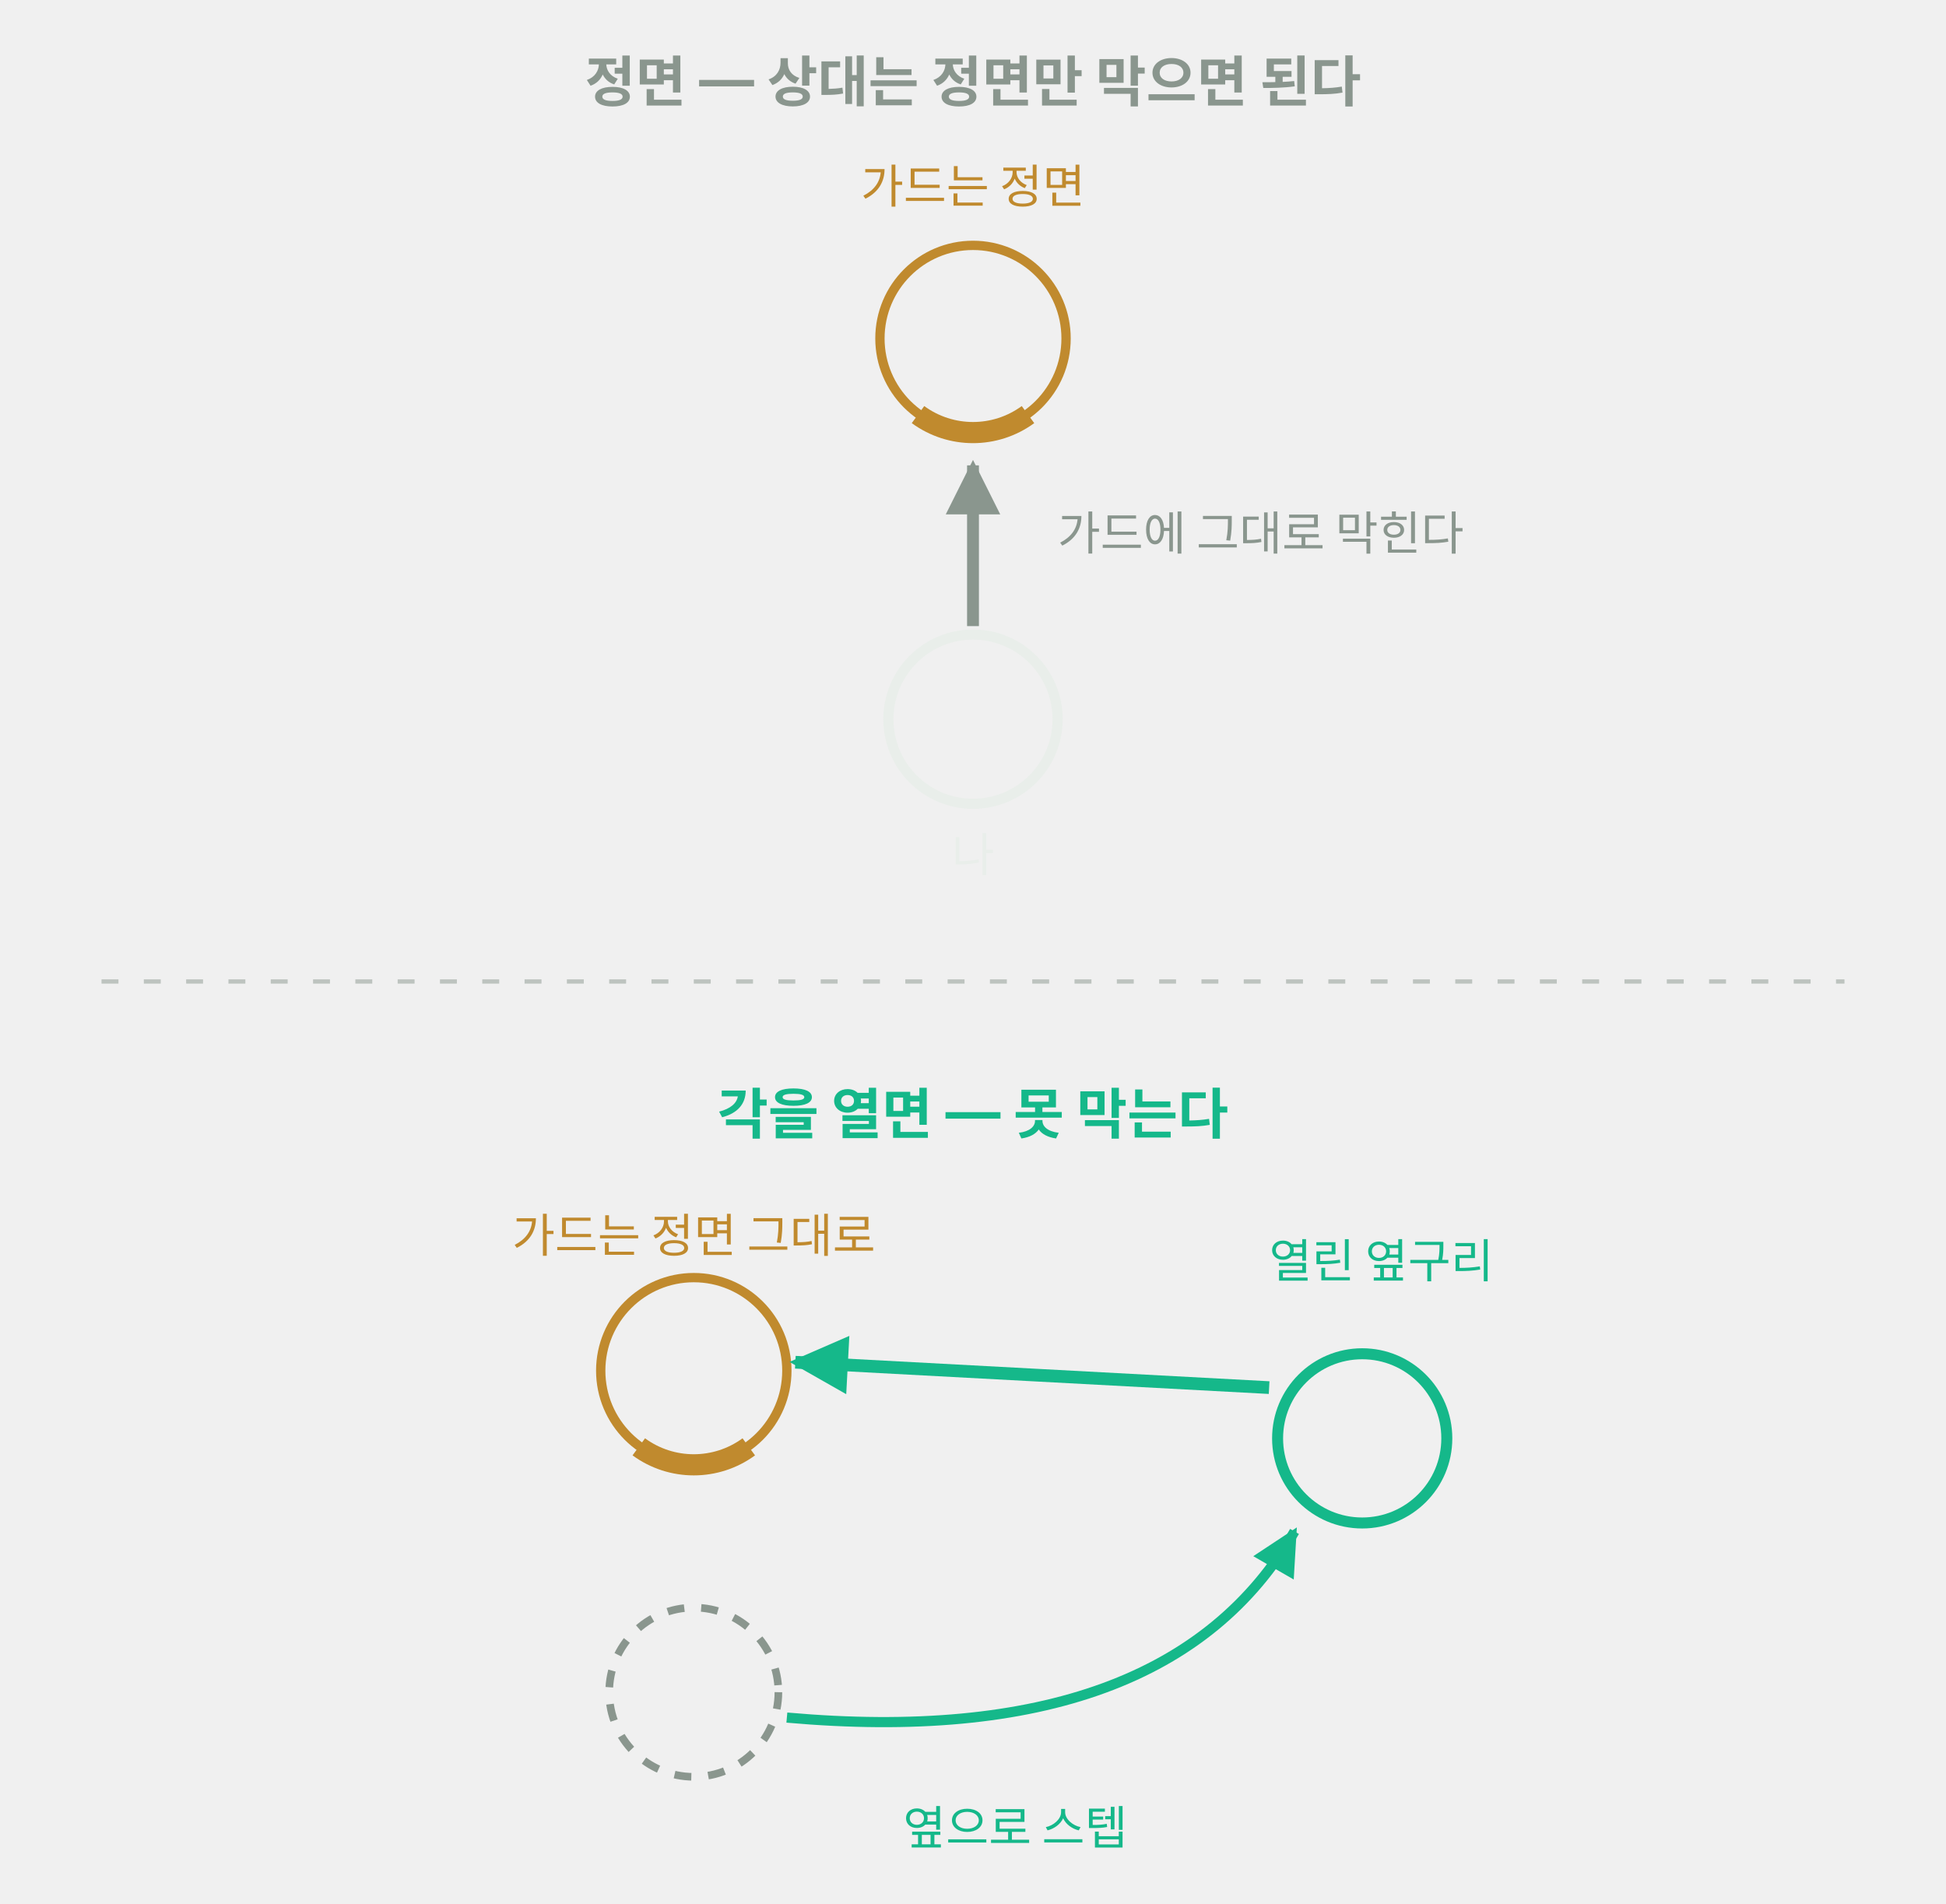
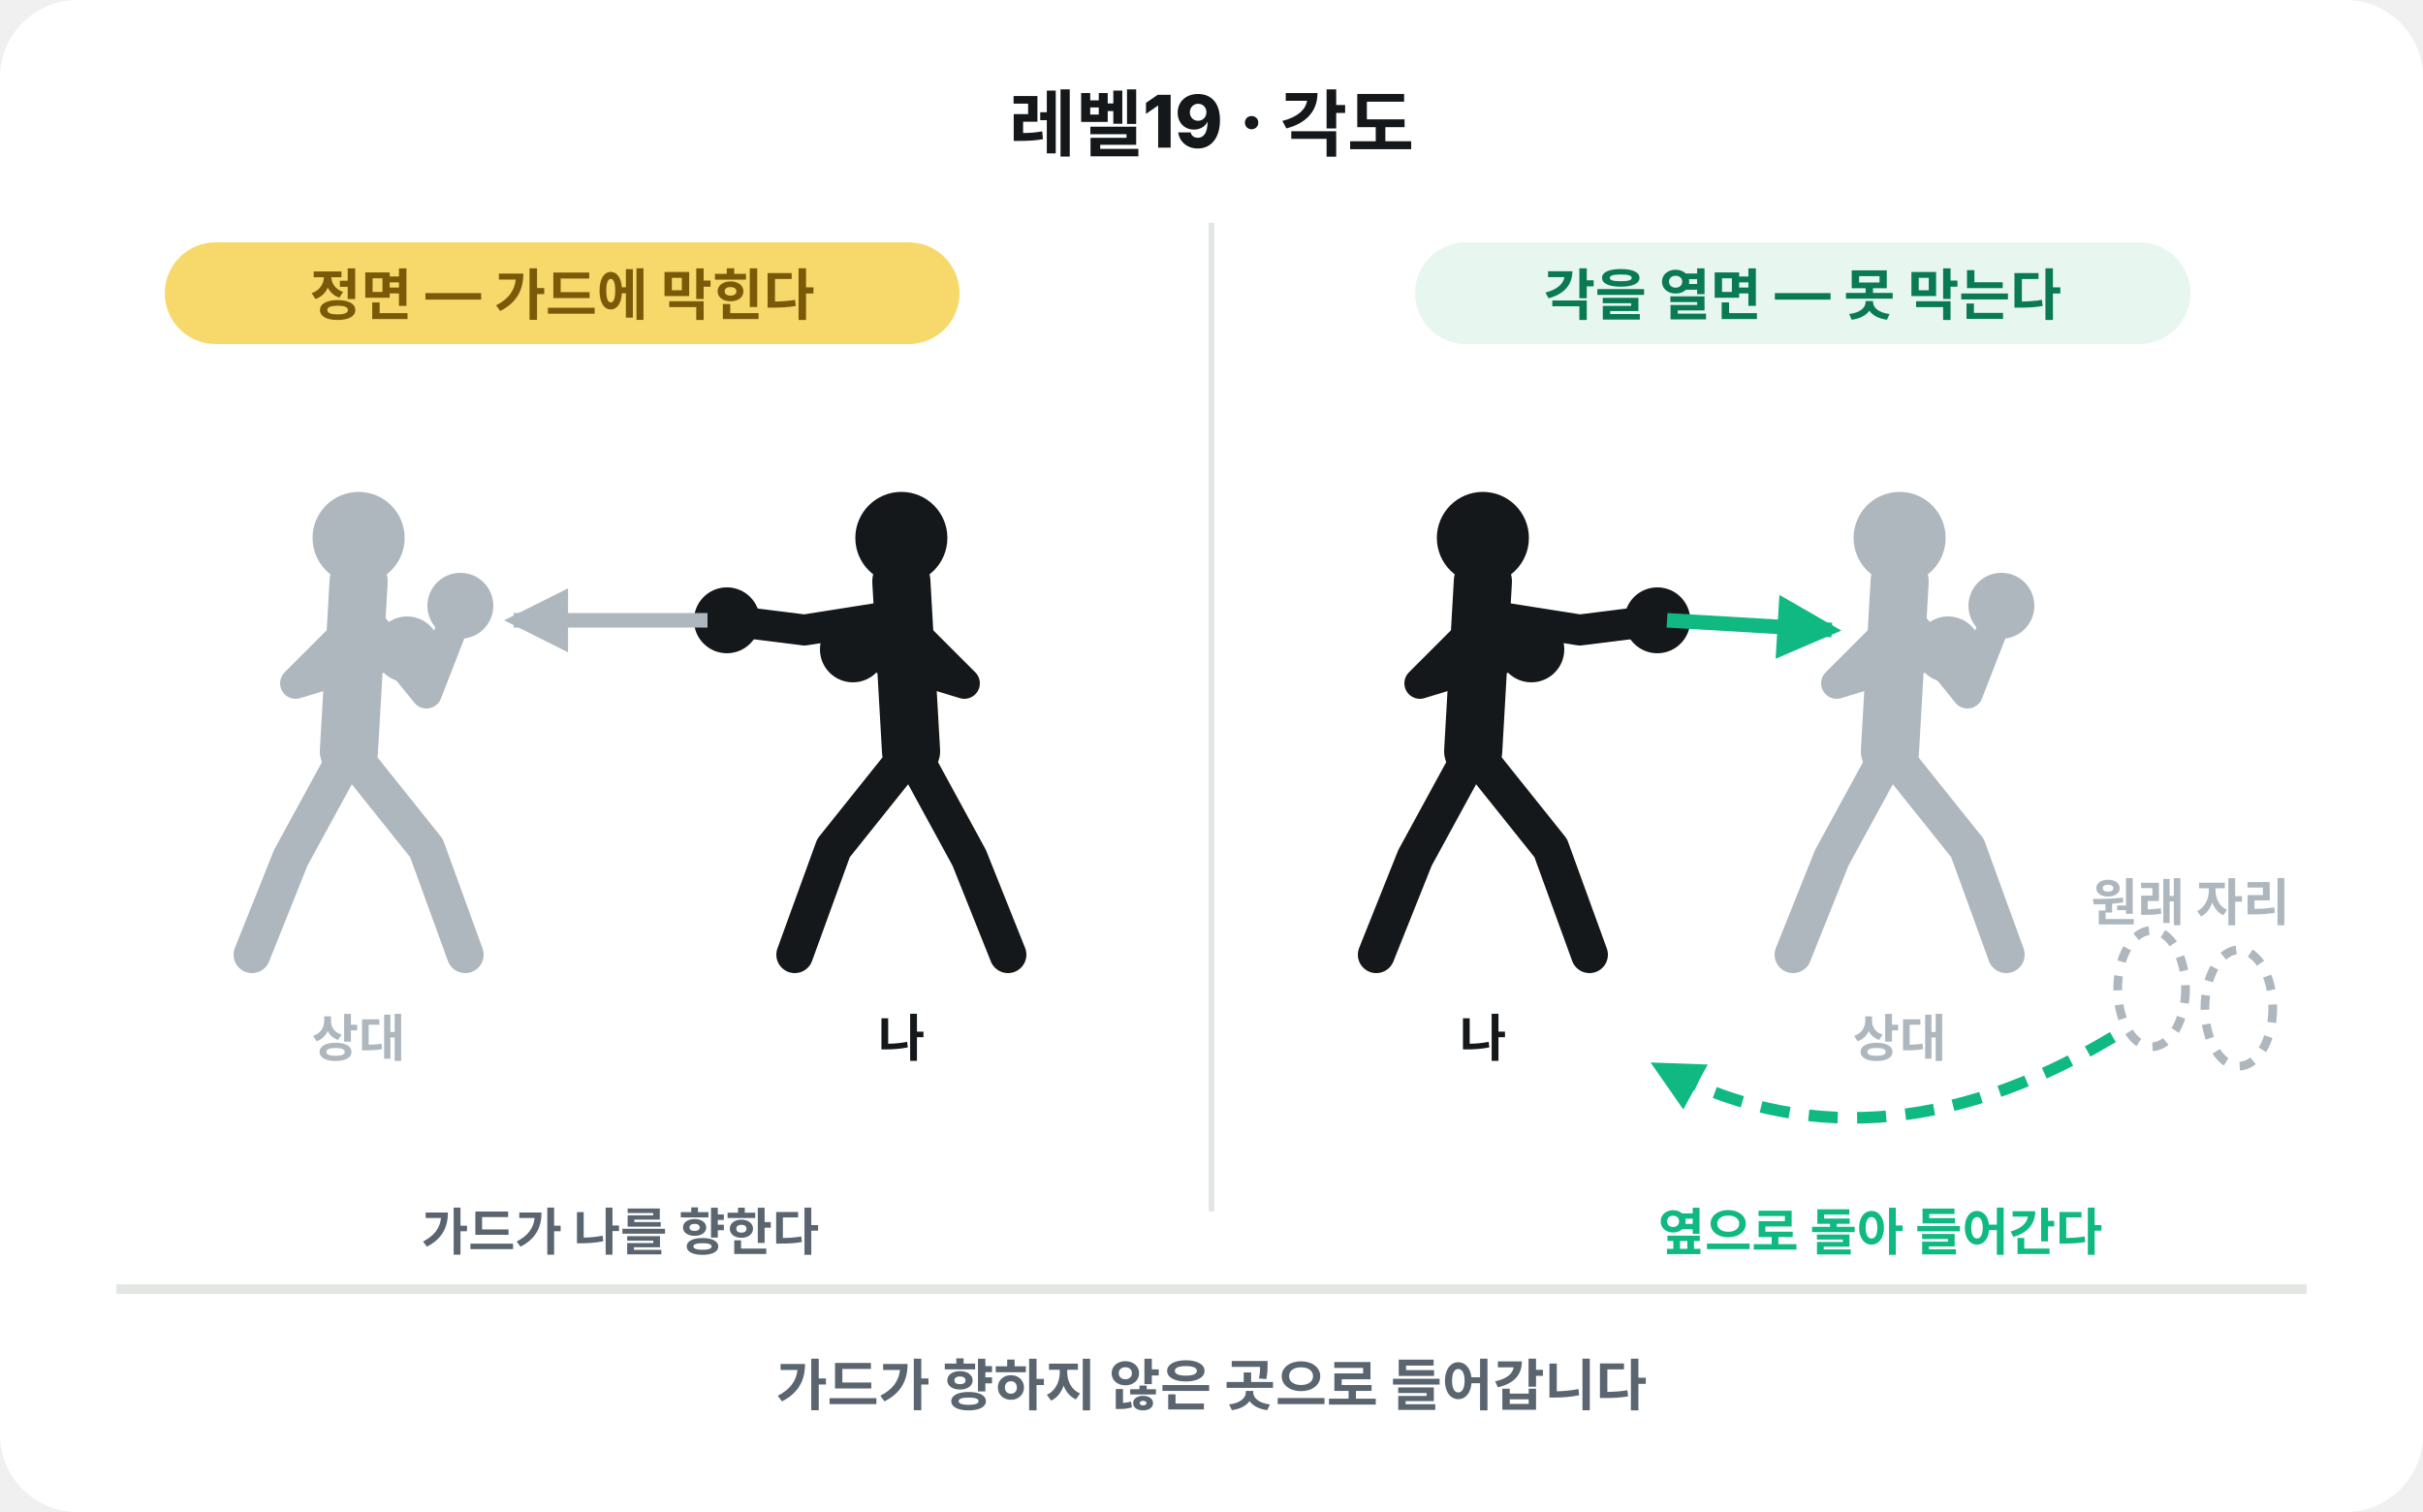
- <svg xmlns="http://www.w3.org/2000/svg" viewBox="0 0 460 450" role="img" font-family="'IBM Plex Sans KR', system-ui, -apple-system, 'Malgun Gothic', sans-serif" aria-label="위: 정면에서 치면 상대는 정면 가드만 유지하면 된다. 아래: 옆으로 스텝해 각을 열면 가드가 향하지 않은 옆구리가 열린다.">
+ <svg xmlns="http://www.w3.org/2000/svg" viewBox="0 0 500 312" role="img" font-family="'Pretendard','IBM Plex Sans KR',system-ui,-apple-system,'Malgun Gothic',sans-serif" aria-label="정면에서 치면 상대는 가드로 막으면 되지만, 옆으로 돌아 각을 열면 가드가 향하지 않은 곳이 열린다.">
  <defs>
-     <marker id="a-m" viewBox="0 0 10 10" refX="9" refY="5" markerWidth="4.6" markerHeight="4.6" orient="auto-start-reverse">
-       <path d="M0,0 L10,5 L0,10 z" fill="var(--mint, #15B88A)" />
+     <marker id="a-m" viewBox="0 0 10 10" refX="8.5" refY="5" markerWidth="4.4" markerHeight="4.4" orient="auto-start-reverse">
+       <path d="M0,0 L10,5 L0,10 z" fill="#10B981" />
    </marker>
-     <marker id="a-s" viewBox="0 0 10 10" refX="9" refY="5" markerWidth="4.6" markerHeight="4.6" orient="auto-start-reverse">
-       <path d="M0,0 L10,5 L0,10 z" fill="var(--ink-3, #8A968E)" />
+     <marker id="a-g" viewBox="0 0 10 10" refX="8.5" refY="5" markerWidth="4.4" markerHeight="4.4" orient="auto-start-reverse">
+       <path d="M0,0 L10,5 L0,10 z" fill="#AEB7BE" />
    </marker>
  </defs>
-   <text x="230" y="24" fill="var(--ink-3, #8A968E)" font-size="13" font-weight="700" text-anchor="middle">정면 — 상대는 정면만 막으면 된다</text>
-   <circle cx="230" cy="80" r="22" fill="none" stroke="var(--gold, #C08A2E)" stroke-width="2.2" />
-   <path d="M217,98 A22,22 0 0 0 243,98" fill="none" stroke="var(--gold, #C08A2E)" stroke-width="5" />
-   <text x="230" y="48" fill="var(--gold, #C08A2E)" font-size="11" font-weight="500" text-anchor="middle">가드는 정면</text>
-   <circle cx="230" cy="170" r="20" fill="none" stroke="var(--ink, #E9EEEA)" stroke-width="2.4" />
-   <line x1="230" y1="148" x2="230" y2="110" stroke="var(--ink-3, #8A968E)" stroke-width="2.8" marker-end="url(#a-s)" />
-   <text x="250" y="130" fill="var(--ink-3, #8A968E)" font-size="11" font-weight="500" text-anchor="start">가드에 그대로 막힌다</text>
-   <text x="230" y="206" fill="var(--ink, #E9EEEA)" font-size="11" font-weight="500" text-anchor="middle">나</text>
-   <line x1="24" y1="232" x2="436" y2="232" stroke="var(--ink-3, #8A968E)" stroke-width="1" stroke-dasharray="4 6" opacity=".5" />
-   <text x="230" y="268" fill="var(--mint, #15B88A)" font-size="13" font-weight="700" text-anchor="middle">각을 열면 — 못 막는다</text>
-   <circle cx="164" cy="324" r="22" fill="none" stroke="var(--gold, #C08A2E)" stroke-width="2.2" />
-   <path d="M151,342 A22,22 0 0 0 177,342" fill="none" stroke="var(--gold, #C08A2E)" stroke-width="5" />
-   <text x="164" y="296" fill="var(--gold, #C08A2E)" font-size="11" font-weight="500" text-anchor="middle">가드는 정면 그대로</text>
-   <circle cx="164" cy="400" r="20" fill="none" stroke="var(--ink-3, #8A968E)" stroke-width="1.8" stroke-dasharray="4 4" />
-   <circle cx="322" cy="340" r="20" fill="none" stroke="var(--mint, #15B88A)" stroke-width="2.6" />
-   <path d="M186,406 Q276,414 306,362" fill="none" stroke="var(--mint, #15B88A)" stroke-width="2.4" marker-end="url(#a-m)" />
-   <text x="240" y="436" fill="var(--mint, #15B88A)" font-size="11" font-weight="500" text-anchor="middle">옆으로 스텝</text>
-   <line x1="300" y1="328" x2="188" y2="322" stroke="var(--mint, #15B88A)" stroke-width="3" marker-end="url(#a-m)" />
-   <text x="300" y="302" fill="var(--mint, #15B88A)" font-size="11" font-weight="500" text-anchor="start">열린 옆구리</text>
+   <rect x="0" y="0" width="500" height="312" rx="16" fill="#FFFFFF" />
+   <text x="250" y="31" fill="#15181B" font-size="15" font-weight="800" text-anchor="middle">레벨19 · 각도</text>
+   <line x1="250" y1="46" x2="250" y2="250" stroke="#E3E7E4" stroke-width="1.2" />
+   <rect x="34" y="50" width="164" height="21" rx="10.5" fill="#F7D96B" />
+   <text x="116" y="65" fill="#7A5A08" font-size="11.5" font-weight="700" text-anchor="middle">정면 — 가드에 막힌다</text>
+   <rect x="292" y="50" width="160" height="21" rx="10.5" fill="#E7F7F0" />
+   <text x="372" y="65" fill="#0A7A55" font-size="11.5" font-weight="700" text-anchor="middle">각을 열면 — 못 막는다</text>
+   <g opacity="1">
+     <polyline points="75,127 61,141 84,134" fill="none" stroke="#AEB7BE" stroke-width="6.4" stroke-linecap="round" stroke-linejoin="round" />
+     <circle cx="84" cy="134" r="6.8" fill="#AEB7BE" />
+     <polyline points="72,155 60,177 52,197" fill="none" stroke="#AEB7BE" stroke-width="7.6" stroke-linecap="round" stroke-linejoin="round" />
+     <polyline points="74,120 72,155" fill="none" stroke="#AEB7BE" stroke-width="12" stroke-linecap="round" stroke-linejoin="round" />
+     <polyline points="72,155 88,175 96,197" fill="none" stroke="#AEB7BE" stroke-width="7.6" stroke-linecap="round" stroke-linejoin="round" />
+     <circle cx="74" cy="111" r="9.5" fill="#AEB7BE" />
+     <polyline points="75,127 88,143 95,125" fill="none" stroke="#AEB7BE" stroke-width="6.4" stroke-linecap="round" stroke-linejoin="round" />
+     <circle cx="95" cy="125" r="6.8" fill="#AEB7BE" />
+   </g>
+   <g transform="translate(372,0) scale(-1,1)">
+     <g opacity="1">
+       <polyline points="187,127 173,141 196,134" fill="none" stroke="#15181B" stroke-width="6.4" stroke-linecap="round" stroke-linejoin="round" />
+       <circle cx="196" cy="134" r="6.8" fill="#15181B" />
+       <polyline points="184,155 172,177 164,197" fill="none" stroke="#15181B" stroke-width="7.6" stroke-linecap="round" stroke-linejoin="round" />
+       <polyline points="186,120 184,155" fill="none" stroke="#15181B" stroke-width="12" stroke-linecap="round" stroke-linejoin="round" />
+       <polyline points="184,155 200,175 208,197" fill="none" stroke="#15181B" stroke-width="7.6" stroke-linecap="round" stroke-linejoin="round" />
+       <circle cx="186" cy="111" r="9.5" fill="#15181B" />
+       <polyline points="187,127 206,130 222,128" fill="none" stroke="#15181B" stroke-width="6.4" stroke-linecap="round" stroke-linejoin="round" />
+       <circle cx="222" cy="128" r="6.8" fill="#15181B" />
+     </g>
+   </g>
+   <text x="74" y="218" fill="#AEB7BE" font-size="10.5" font-weight="600" text-anchor="middle">상대</text>
+   <text x="186" y="218" fill="#15181B" font-size="10.5" font-weight="600" text-anchor="middle">나</text>
+   <line x1="146" y1="128" x2="106" y2="128" stroke="#AEB7BE" stroke-width="3" marker-end="url(#a-g)" />
+   <text x="128" y="258" fill="#5B6570" font-size="10.5" font-weight="700" text-anchor="middle">가드가 나를 향한다</text>
+   <g opacity="1">
+     <polyline points="393,127 379,141 402,134" fill="none" stroke="#AEB7BE" stroke-width="6.4" stroke-linecap="round" stroke-linejoin="round" />
+     <circle cx="402" cy="134" r="6.8" fill="#AEB7BE" />
+     <polyline points="390,155 378,177 370,197" fill="none" stroke="#AEB7BE" stroke-width="7.6" stroke-linecap="round" stroke-linejoin="round" />
+     <polyline points="392,120 390,155" fill="none" stroke="#AEB7BE" stroke-width="12" stroke-linecap="round" stroke-linejoin="round" />
+     <polyline points="390,155 406,175 414,197" fill="none" stroke="#AEB7BE" stroke-width="7.6" stroke-linecap="round" stroke-linejoin="round" />
+     <circle cx="392" cy="111" r="9.5" fill="#AEB7BE" />
+     <polyline points="393,127 406,143 413,125" fill="none" stroke="#AEB7BE" stroke-width="6.4" stroke-linecap="round" stroke-linejoin="round" />
+     <circle cx="413" cy="125" r="6.8" fill="#AEB7BE" />
+   </g>
+   <g opacity="1">
+     <polyline points="307,127 293,141 316,134" fill="none" stroke="#15181B" stroke-width="6.4" stroke-linecap="round" stroke-linejoin="round" />
+     <circle cx="316" cy="134" r="6.8" fill="#15181B" />
+     <polyline points="304,155 292,177 284,197" fill="none" stroke="#15181B" stroke-width="7.6" stroke-linecap="round" stroke-linejoin="round" />
+     <polyline points="306,120 304,155" fill="none" stroke="#15181B" stroke-width="12" stroke-linecap="round" stroke-linejoin="round" />
+     <polyline points="304,155 320,175 328,197" fill="none" stroke="#15181B" stroke-width="7.6" stroke-linecap="round" stroke-linejoin="round" />
+     <circle cx="306" cy="111" r="9.5" fill="#15181B" />
+     <polyline points="307,127 326,130 342,128" fill="none" stroke="#15181B" stroke-width="6.4" stroke-linecap="round" stroke-linejoin="round" />
+     <circle cx="342" cy="128" r="6.8" fill="#15181B" />
+   </g>
+   <text x="392" y="218" fill="#AEB7BE" font-size="10.5" font-weight="600" text-anchor="middle">상대</text>
+   <text x="306" y="218" fill="#15181B" font-size="10.5" font-weight="600" text-anchor="middle">나</text>
+   <line x1="344" y1="128" x2="378" y2="130" stroke="#10B981" stroke-width="3" marker-end="url(#a-m)" />
+   <ellipse cx="444" cy="204" rx="7" ry="12" fill="none" stroke="#AEB7BE" stroke-width="1.8" stroke-dasharray="3 3" />
+   <ellipse cx="462" cy="208" rx="7" ry="12" fill="none" stroke="#AEB7BE" stroke-width="1.8" stroke-dasharray="3 3" />
+   <text x="452" y="190" fill="#AEB7BE" font-size="10.5" font-weight="600" text-anchor="middle">원래 자리</text>
+   <path d="M436,214 Q386,244 342,220" fill="none" stroke="#10B981" stroke-width="2.4" stroke-dasharray="6 4" marker-end="url(#a-m)" />
+   <text x="388" y="258" fill="#10B981" font-size="10.5" font-weight="700" text-anchor="middle">옆으로 돌아 들어간다</text>
+   <line x1="24" y1="266" x2="476" y2="266" stroke="#E3E7E4" stroke-width="2" />
+   <text x="250" y="290" fill="#5B6570" font-size="11.5" font-weight="700" text-anchor="middle">가드가 향하지 않은 곳으로 들어갑니다</text>
</svg>
